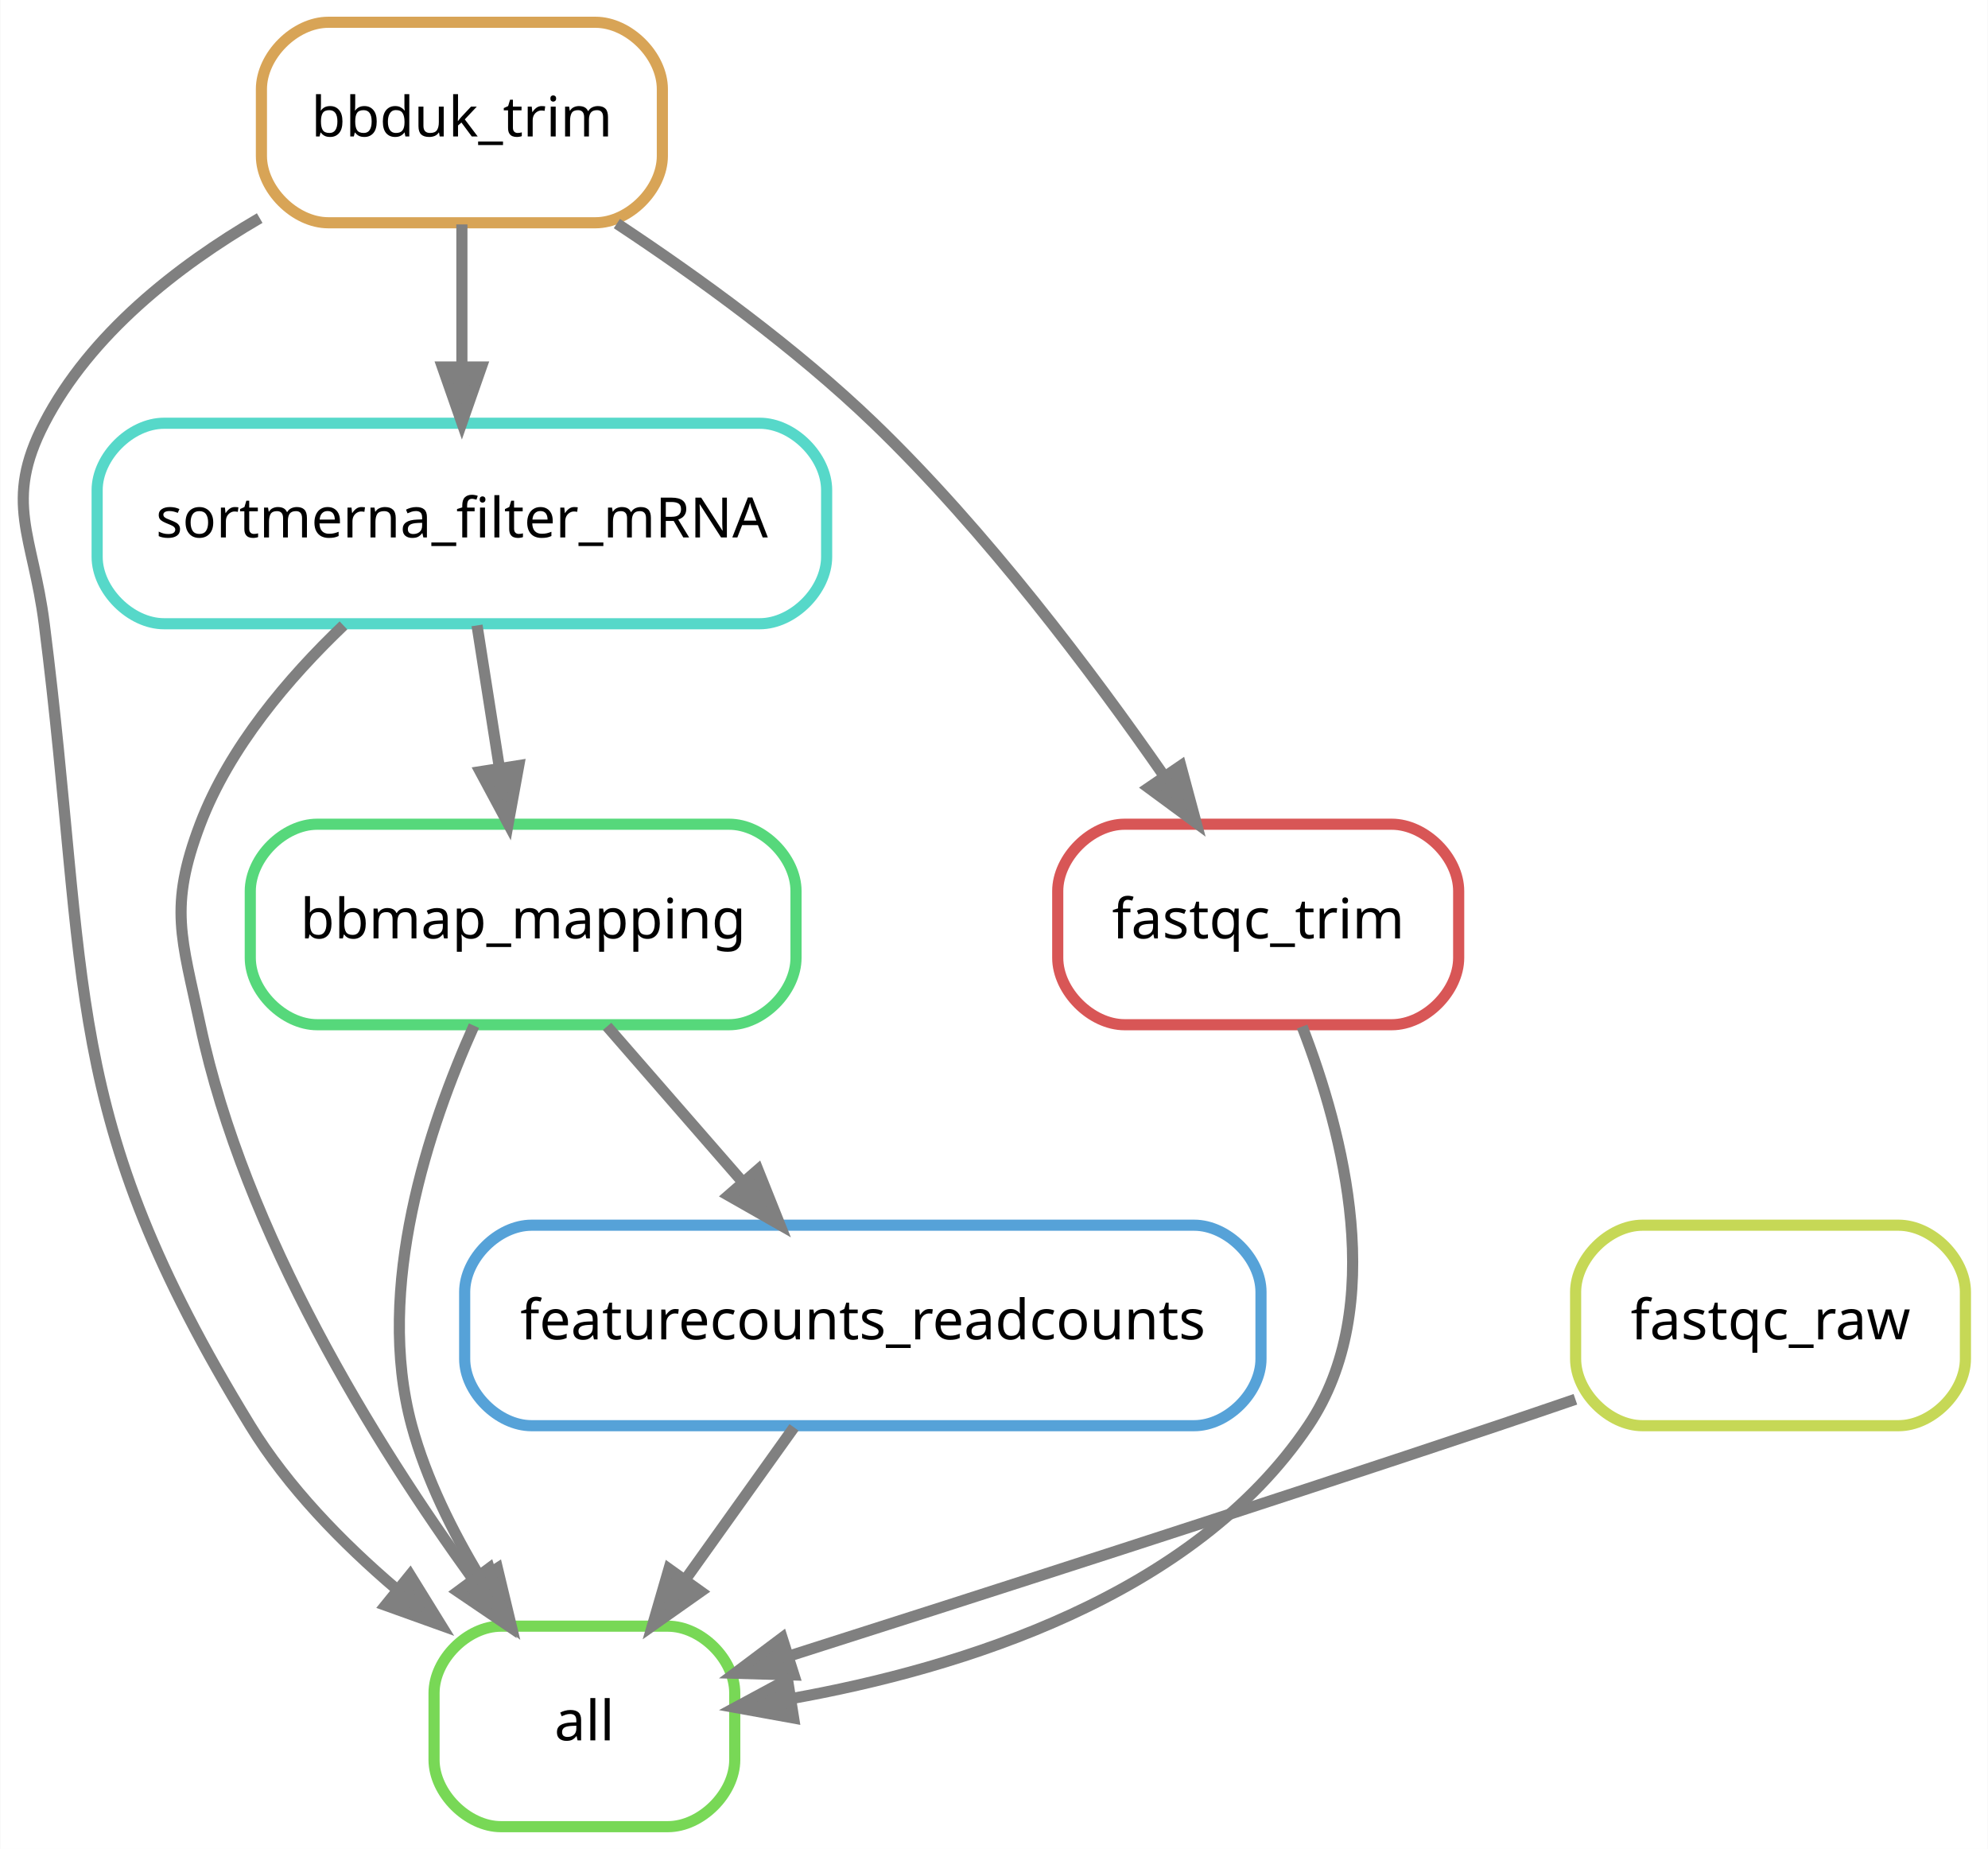
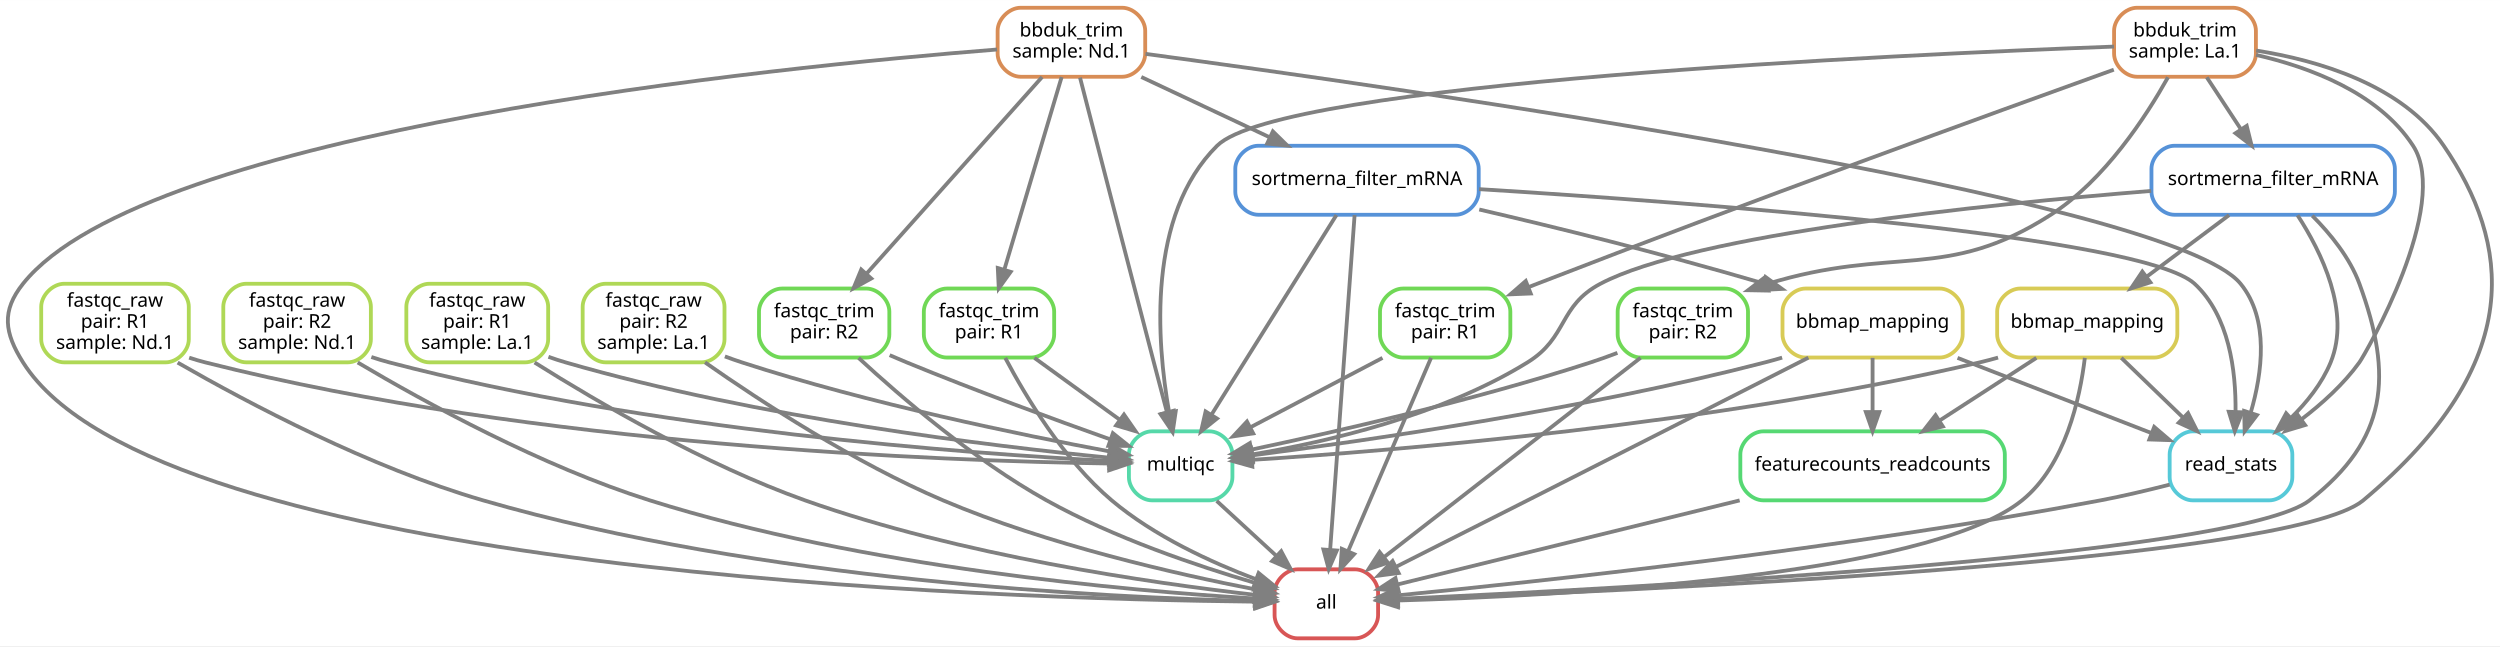
- <svg xmlns="http://www.w3.org/2000/svg" width="357pt" height="332pt" viewBox="0.00 0.00 356.89 332.00">
-   <g id="graph0" class="graph" transform="scale(1 1) rotate(0) translate(4 328)">
-     <polygon fill="white" stroke="transparent" points="-4,4 -4,-328 352.89,-328 352.89,4 -4,4" />
+ <svg xmlns="http://www.w3.org/2000/svg" width="1304pt" height="337pt" viewBox="0.00 0.00 1304.35 337.00">
+   <g id="graph0" class="graph" transform="scale(1 1) rotate(0) translate(4 333)">
+     <polygon fill="white" stroke="transparent" points="-4,4 -4,-333 1300.35,-333 1300.35,4 -4,4" />
    <g id="node1" class="node">
-       <path fill="none" stroke="#78d856" stroke-width="2" d="M115.89,-36C115.89,-36 85.89,-36 85.89,-36 79.89,-36 73.89,-30 73.89,-24 73.89,-24 73.89,-12 73.89,-12 73.89,-6 79.89,0 85.89,0 85.89,0 115.89,0 115.89,0 121.89,0 127.89,-6 127.89,-12 127.89,-12 127.89,-24 127.89,-24 127.89,-30 121.89,-36 115.89,-36" />
-       <text text-anchor="middle" x="100.89" y="-15.5" font-family="sans" font-size="10.00">all</text>
+       <path fill="none" stroke="#d85656" stroke-width="2" d="M703,-36C703,-36 673,-36 673,-36 667,-36 661,-30 661,-24 661,-24 661,-12 661,-12 661,-6 667,0 673,0 673,0 703,0 703,0 709,0 715,-6 715,-12 715,-12 715,-24 715,-24 715,-30 709,-36 703,-36" />
+       <text text-anchor="middle" x="688" y="-15.5" font-family="sans" font-size="10.00">all</text>
    </g>
    <g id="node2" class="node">
-       <path fill="none" stroke="#56a2d8" stroke-width="2" d="M210.39,-108C210.39,-108 91.39,-108 91.39,-108 85.39,-108 79.39,-102 79.39,-96 79.39,-96 79.39,-84 79.39,-84 79.39,-78 85.39,-72 91.39,-72 91.39,-72 210.39,-72 210.39,-72 216.39,-72 222.39,-78 222.39,-84 222.39,-84 222.39,-96 222.39,-96 222.39,-102 216.39,-108 210.39,-108" />
-       <text text-anchor="middle" x="150.89" y="-87.5" font-family="sans" font-size="10.00">featurecounts_readcounts</text>
+       <path fill="none" stroke="#56d8a9" stroke-width="2" d="M627,-108C627,-108 597,-108 597,-108 591,-108 585,-102 585,-96 585,-96 585,-84 585,-84 585,-78 591,-72 597,-72 597,-72 627,-72 627,-72 633,-72 639,-78 639,-84 639,-84 639,-96 639,-96 639,-102 633,-108 627,-108" />
+       <text text-anchor="middle" x="612" y="-87.5" font-family="sans" font-size="10.00">multiqc</text>
+     </g>
+     <g id="edge1" class="edge">
+       <path fill="none" stroke="grey" stroke-width="2" d="M630.79,-71.7C640.18,-63.05 651.69,-52.45 661.92,-43.03" />
+       <polygon fill="grey" stroke="grey" stroke-width="2" points="664.45,-45.45 669.43,-36.1 659.71,-40.3 664.45,-45.45" />
+     </g>
+     <g id="node3" class="node">
+       <path fill="none" stroke="#afd856" stroke-width="2" d="M82.5,-185C82.5,-185 29.5,-185 29.5,-185 23.5,-185 17.5,-179 17.5,-173 17.5,-173 17.5,-156 17.5,-156 17.5,-150 23.5,-144 29.5,-144 29.5,-144 82.5,-144 82.5,-144 88.5,-144 94.5,-150 94.5,-156 94.5,-156 94.5,-173 94.5,-173 94.5,-179 88.5,-185 82.5,-185" />
+       <text text-anchor="middle" x="56" y="-173" font-family="sans" font-size="10.00">fastqc_raw</text>
+       <text text-anchor="middle" x="56" y="-162" font-family="sans" font-size="10.00">pair: R1</text>
+       <text text-anchor="middle" x="56" y="-151" font-family="sans" font-size="10.00">sample: Nd.1</text>
+     </g>
+     <g id="edge10" class="edge">
+       <path fill="none" stroke="grey" stroke-width="2" d="M88.68,-143.86C125.88,-122.48 189.13,-89.07 248,-72 392.86,-29.98 573.87,-21.24 650.73,-19.45" />
+       <polygon fill="grey" stroke="grey" stroke-width="2" points="650.94,-22.94 660.86,-19.24 650.79,-15.94 650.94,-22.94" />
+     </g>
+     <g id="edge18" class="edge">
+       <path fill="none" stroke="grey" stroke-width="2" d="M94.69,-146.43C97.47,-145.52 100.26,-144.7 103,-144 275.4,-100.25 489.43,-92.52 574.55,-91.22" />
+       <polygon fill="grey" stroke="grey" stroke-width="2" points="574.8,-94.72 584.76,-91.09 574.71,-87.72 574.8,-94.72" />
+     </g>
+     <g id="node4" class="node">
+       <path fill="none" stroke="#afd856" stroke-width="2" d="M177.5,-185C177.5,-185 124.5,-185 124.5,-185 118.5,-185 112.5,-179 112.5,-173 112.5,-173 112.5,-156 112.5,-156 112.5,-150 118.5,-144 124.5,-144 124.5,-144 177.5,-144 177.5,-144 183.5,-144 189.5,-150 189.5,-156 189.5,-156 189.5,-173 189.5,-173 189.5,-179 183.5,-185 177.5,-185" />
+       <text text-anchor="middle" x="151" y="-173" font-family="sans" font-size="10.00">fastqc_raw</text>
+       <text text-anchor="middle" x="151" y="-162" font-family="sans" font-size="10.00">pair: R2</text>
+       <text text-anchor="middle" x="151" y="-151" font-family="sans" font-size="10.00">sample: Nd.1</text>
+     </g>
+     <g id="edge11" class="edge">
+       <path fill="none" stroke="grey" stroke-width="2" d="M182.62,-143.93C218.28,-122.79 278.69,-89.74 335,-72 446.42,-36.89 585.16,-24.75 650.56,-20.79" />
+       <polygon fill="grey" stroke="grey" stroke-width="2" points="651.01,-24.27 660.79,-20.2 650.6,-17.28 651.01,-24.27" />
+     </g>
+     <g id="edge19" class="edge">
+       <path fill="none" stroke="grey" stroke-width="2" d="M189.75,-146.78C192.85,-145.74 195.96,-144.8 199,-144 334.62,-108.39 501.82,-96.32 574.89,-92.56" />
+       <polygon fill="grey" stroke="grey" stroke-width="2" points="575.15,-96.05 584.97,-92.06 574.81,-89.06 575.15,-96.05" />
+     </g>
+     <g id="node5" class="node">
+       <path fill="none" stroke="#afd856" stroke-width="2" d="M270,-185C270,-185 220,-185 220,-185 214,-185 208,-179 208,-173 208,-173 208,-156 208,-156 208,-150 214,-144 220,-144 220,-144 270,-144 270,-144 276,-144 282,-150 282,-156 282,-156 282,-173 282,-173 282,-179 276,-185 270,-185" />
+       <text text-anchor="middle" x="245" y="-173" font-family="sans" font-size="10.00">fastqc_raw</text>
+       <text text-anchor="middle" x="245" y="-162" font-family="sans" font-size="10.00">pair: R1</text>
+       <text text-anchor="middle" x="245" y="-151" font-family="sans" font-size="10.00">sample: La.1</text>
+     </g>
+     <g id="edge12" class="edge">
+       <path fill="none" stroke="grey" stroke-width="2" d="M274.92,-143.91C308.09,-123.06 363.82,-90.57 416,-72 496.95,-43.19 597.34,-28.79 650.64,-22.71" />
+       <polygon fill="grey" stroke="grey" stroke-width="2" points="651.1,-26.18 660.65,-21.6 650.33,-19.22 651.1,-26.18" />
+     </g>
+     <g id="edge20" class="edge">
+       <path fill="none" stroke="grey" stroke-width="2" d="M282.14,-146.88C285.11,-145.82 288.09,-144.85 291,-144 391.31,-114.91 514.17,-100.19 574.68,-94.26" />
+       <polygon fill="grey" stroke="grey" stroke-width="2" points="575.27,-97.72 584.89,-93.29 574.6,-90.75 575.27,-97.72" />
+     </g>
+     <g id="node6" class="node">
+       <path fill="none" stroke="#afd856" stroke-width="2" d="M362,-185C362,-185 312,-185 312,-185 306,-185 300,-179 300,-173 300,-173 300,-156 300,-156 300,-150 306,-144 312,-144 312,-144 362,-144 362,-144 368,-144 374,-150 374,-156 374,-156 374,-173 374,-173 374,-179 368,-185 362,-185" />
+       <text text-anchor="middle" x="337" y="-173" font-family="sans" font-size="10.00">fastqc_raw</text>
+       <text text-anchor="middle" x="337" y="-162" font-family="sans" font-size="10.00">pair: R2</text>
+       <text text-anchor="middle" x="337" y="-151" font-family="sans" font-size="10.00">sample: La.1</text>
+     </g>
+     <g id="edge13" class="edge">
+       <path fill="none" stroke="grey" stroke-width="2" d="M363.83,-143.97C393.08,-123.49 441.88,-91.61 488,-72 542.59,-48.8 609.97,-33.48 650.93,-25.52" />
+       <polygon fill="grey" stroke="grey" stroke-width="2" points="651.82,-28.92 660.99,-23.61 650.52,-22.04 651.82,-28.92" />
+     </g>
+     <g id="edge21" class="edge">
+       <path fill="none" stroke="grey" stroke-width="2" d="M374.2,-147.09C377.16,-145.98 380.12,-144.94 383,-144 449.25,-122.47 528.97,-106.09 574.74,-97.56" />
+       <polygon fill="grey" stroke="grey" stroke-width="2" points="575.59,-100.96 584.8,-95.71 574.33,-94.08 575.59,-100.96" />
+     </g>
+     <g id="node7" class="node">
+       <path fill="none" stroke="#70d856" stroke-width="2" d="M534,-182.5C534,-182.5 490,-182.5 490,-182.5 484,-182.5 478,-176.5 478,-170.5 478,-170.5 478,-158.5 478,-158.5 478,-152.5 484,-146.5 490,-146.5 490,-146.5 534,-146.5 534,-146.5 540,-146.5 546,-152.5 546,-158.5 546,-158.5 546,-170.5 546,-170.5 546,-176.5 540,-182.5 534,-182.5" />
+       <text text-anchor="middle" x="512" y="-167.5" font-family="sans" font-size="10.00">fastqc_trim</text>
+       <text text-anchor="middle" x="512" y="-156.5" font-family="sans" font-size="10.00">pair: R1</text>
+     </g>
+     <g id="edge14" class="edge">
+       <path fill="none" stroke="grey" stroke-width="2" d="M520.48,-146.3C531.1,-126.24 550.97,-93.14 576,-72 598.15,-53.3 628.01,-39.6 651.33,-30.82" />
+       <polygon fill="grey" stroke="grey" stroke-width="2" points="652.68,-34.06 660.89,-27.36 650.29,-27.48 652.68,-34.06" />
+     </g>
+     <g id="edge22" class="edge">
+       <path fill="none" stroke="grey" stroke-width="2" d="M535.7,-146.32C549.03,-136.66 565.84,-124.47 580.28,-114" />
+       <polygon fill="grey" stroke="grey" stroke-width="2" points="582.43,-116.76 588.47,-108.06 578.32,-111.09 582.43,-116.76" />
+     </g>
+     <g id="node8" class="node">
+       <path fill="none" stroke="#d88d56" stroke-width="2" d="M581.5,-329C581.5,-329 528.5,-329 528.5,-329 522.5,-329 516.5,-323 516.5,-317 516.5,-317 516.5,-305 516.5,-305 516.5,-299 522.5,-293 528.5,-293 528.5,-293 581.5,-293 581.5,-293 587.5,-293 593.5,-299 593.5,-305 593.5,-305 593.5,-317 593.5,-317 593.5,-323 587.5,-329 581.5,-329" />
+       <text text-anchor="middle" x="555" y="-314" font-family="sans" font-size="10.00">bbduk_trim</text>
+       <text text-anchor="middle" x="555" y="-303" font-family="sans" font-size="10.00">sample: Nd.1</text>
+     </g>
+     <g id="edge8" class="edge">
+       <path fill="none" stroke="grey" stroke-width="2" d="M516.18,-307.22C402.12,-298.17 72.07,-265.36 8,-185 -3.36,-170.75 -1.7,-159.42 8,-144 77.48,-33.59 519.21,-20.56 650.96,-19.14" />
+       <polygon fill="grey" stroke="grey" stroke-width="2" points="651,-22.64 660.97,-19.05 650.94,-15.64 651,-22.64" />
+     </g>
+     <g id="edge26" class="edge">
+       <path fill="none" stroke="grey" stroke-width="2" d="M559.49,-292.55C567.29,-262.29 583.84,-198.15 598,-144 600.2,-135.58 602.62,-126.42 604.81,-118.12" />
+       <polygon fill="grey" stroke="grey" stroke-width="2" points="608.27,-118.74 607.44,-108.18 601.5,-116.95 608.27,-118.74" />
+     </g>
+     <g id="edge32" class="edge">
+       <path fill="none" stroke="grey" stroke-width="2" d="M549.9,-292.86C542.5,-267.98 528.71,-221.64 519.96,-192.25" />
+       <polygon fill="grey" stroke="grey" stroke-width="2" points="523.3,-191.21 517.1,-182.62 516.59,-193.2 523.3,-191.21" />
+     </g>
+     <g id="node9" class="node">
+       <path fill="none" stroke="#70d856" stroke-width="2" d="M448,-182.5C448,-182.5 404,-182.5 404,-182.5 398,-182.5 392,-176.5 392,-170.5 392,-170.5 392,-158.5 392,-158.5 392,-152.5 398,-146.5 404,-146.5 404,-146.5 448,-146.5 448,-146.5 454,-146.5 460,-152.5 460,-158.5 460,-158.5 460,-170.5 460,-170.5 460,-176.5 454,-182.5 448,-182.5" />
+       <text text-anchor="middle" x="426" y="-167.5" font-family="sans" font-size="10.00">fastqc_trim</text>
+       <text text-anchor="middle" x="426" y="-156.5" font-family="sans" font-size="10.00">pair: R2</text>
+     </g>
+     <g id="edge33" class="edge">
+       <path fill="none" stroke="grey" stroke-width="2" d="M539.7,-292.86C517,-267.44 474.31,-219.61 448.18,-190.35" />
+       <polygon fill="grey" stroke="grey" stroke-width="2" points="450.56,-187.75 441.29,-182.62 445.34,-192.41 450.56,-187.75" />
+     </g>
+     <g id="node14" class="node">
+       <path fill="none" stroke="#5692d8" stroke-width="2" d="M755.5,-257C755.5,-257 652.5,-257 652.5,-257 646.5,-257 640.5,-251 640.5,-245 640.5,-245 640.5,-233 640.5,-233 640.5,-227 646.5,-221 652.5,-221 652.5,-221 755.5,-221 755.5,-221 761.5,-221 767.5,-227 767.5,-233 767.5,-233 767.5,-245 767.5,-245 767.5,-251 761.5,-257 755.5,-257" />
+       <text text-anchor="middle" x="704" y="-236.5" font-family="sans" font-size="10.00">sortmerna_filter_mRNA</text>
+     </g>
+     <g id="edge37" class="edge">
+       <path fill="none" stroke="grey" stroke-width="2" d="M591.45,-292.88C611.64,-283.39 636.92,-271.51 658.41,-261.42" />
+       <polygon fill="grey" stroke="grey" stroke-width="2" points="660.11,-264.49 667.67,-257.07 657.13,-258.15 660.11,-264.49" />
+     </g>
+     <g id="node17" class="node">
+       <path fill="none" stroke="#56c9d8" stroke-width="2" d="M1180,-108C1180,-108 1140,-108 1140,-108 1134,-108 1128,-102 1128,-96 1128,-96 1128,-84 1128,-84 1128,-78 1134,-72 1140,-72 1140,-72 1180,-72 1180,-72 1186,-72 1192,-78 1192,-84 1192,-84 1192,-96 1192,-96 1192,-102 1186,-108 1180,-108" />
+       <text text-anchor="middle" x="1160" y="-87.5" font-family="sans" font-size="10.00">read_stats</text>
+     </g>
+     <g id="edge40" class="edge">
+       <path fill="none" stroke="grey" stroke-width="2" d="M593.66,-304.93C722.04,-287.72 1128.23,-230.07 1165,-185 1180.12,-166.48 1176.32,-138.43 1170.3,-117.79" />
+       <polygon fill="grey" stroke="grey" stroke-width="2" points="1173.55,-116.48 1167.13,-108.05 1166.89,-118.64 1173.55,-116.48" />
+     </g>
+     <g id="edge15" class="edge">
+       <path fill="none" stroke="grey" stroke-width="2" d="M443.97,-146.29C465.71,-126.21 504.13,-93.09 542,-72 577.03,-52.49 620.63,-37.77 651.01,-28.85" />
+       <polygon fill="grey" stroke="grey" stroke-width="2" points="652.14,-32.17 660.78,-26.05 650.21,-25.44 652.14,-32.17" />
+     </g>
+     <g id="edge23" class="edge">
+       <path fill="none" stroke="grey" stroke-width="2" d="M460.17,-147.74C463.15,-146.45 466.12,-145.19 469,-144 504.7,-129.31 546.13,-114.16 575.17,-103.84" />
+       <polygon fill="grey" stroke="grey" stroke-width="2" points="576.64,-107.03 584.9,-100.4 574.3,-100.43 576.64,-107.03" />
+     </g>
+     <g id="node10" class="node">
+       <path fill="none" stroke="#70d856" stroke-width="2" d="M772,-182.5C772,-182.5 728,-182.5 728,-182.5 722,-182.5 716,-176.5 716,-170.5 716,-170.5 716,-158.5 716,-158.5 716,-152.5 722,-146.5 728,-146.5 728,-146.5 772,-146.5 772,-146.5 778,-146.5 784,-152.5 784,-158.5 784,-158.5 784,-170.5 784,-170.5 784,-176.5 778,-182.5 772,-182.5" />
+       <text text-anchor="middle" x="750" y="-167.5" font-family="sans" font-size="10.00">fastqc_trim</text>
+       <text text-anchor="middle" x="750" y="-156.5" font-family="sans" font-size="10.00">pair: R1</text>
+     </g>
+     <g id="edge16" class="edge">
+       <path fill="none" stroke="grey" stroke-width="2" d="M742.65,-146.36C731.93,-121.37 711.92,-74.74 699.31,-45.36" />
+       <polygon fill="grey" stroke="grey" stroke-width="2" points="702.51,-43.93 695.35,-36.12 696.08,-46.69 702.51,-43.93" />
+     </g>
+     <g id="edge24" class="edge">
+       <path fill="none" stroke="grey" stroke-width="2" d="M717.3,-146.32C696.61,-135.45 669.83,-121.38 648.46,-110.15" />
+       <polygon fill="grey" stroke="grey" stroke-width="2" points="649.84,-106.93 639.36,-105.37 646.59,-113.12 649.84,-106.93" />
+     </g>
+     <g id="node11" class="node">
+       <path fill="none" stroke="#d88d56" stroke-width="2" d="M1161,-329C1161,-329 1111,-329 1111,-329 1105,-329 1099,-323 1099,-317 1099,-317 1099,-305 1099,-305 1099,-299 1105,-293 1111,-293 1111,-293 1161,-293 1161,-293 1167,-293 1173,-299 1173,-305 1173,-305 1173,-317 1173,-317 1173,-323 1167,-329 1161,-329" />
+       <text text-anchor="middle" x="1136" y="-314" font-family="sans" font-size="10.00">bbduk_trim</text>
+       <text text-anchor="middle" x="1136" y="-303" font-family="sans" font-size="10.00">sample: La.1</text>
+     </g>
+     <g id="edge9" class="edge">
+       <path fill="none" stroke="grey" stroke-width="2" d="M1173.13,-306.67C1205.03,-301.63 1249.23,-288.94 1271,-257 1305.19,-206.85 1315.68,-144.54 1229,-72 1190.45,-39.73 841.22,-24.46 725.24,-20.25" />
+       <polygon fill="grey" stroke="grey" stroke-width="2" points="725.2,-16.74 715.08,-19.89 724.95,-23.74 725.2,-16.74" />
+     </g>
+     <g id="edge27" class="edge">
+       <path fill="none" stroke="grey" stroke-width="2" d="M1098.93,-308.74C987.97,-304.62 664.16,-289.84 631,-257 594.43,-220.77 599.43,-154.99 605.95,-118.04" />
+       <polygon fill="grey" stroke="grey" stroke-width="2" points="609.43,-118.48 607.88,-108 602.55,-117.16 609.43,-118.48" />
+     </g>
+     <g id="edge34" class="edge">
+       <path fill="none" stroke="grey" stroke-width="2" d="M1098.85,-296.69C1036.46,-274.26 906.79,-227.2 798,-185 796.59,-184.45 795.15,-183.89 793.7,-183.32" />
+       <polygon fill="grey" stroke="grey" stroke-width="2" points="794.62,-179.92 784.04,-179.48 792.04,-186.43 794.62,-179.92" />
+     </g>
+     <g id="node12" class="node">
+       <path fill="none" stroke="#70d856" stroke-width="2" d="M896,-182.5C896,-182.5 852,-182.5 852,-182.5 846,-182.5 840,-176.5 840,-170.5 840,-170.5 840,-158.5 840,-158.5 840,-152.5 846,-146.5 852,-146.5 852,-146.5 896,-146.5 896,-146.5 902,-146.5 908,-152.5 908,-158.5 908,-158.5 908,-170.5 908,-170.5 908,-176.5 902,-182.5 896,-182.5" />
+       <text text-anchor="middle" x="874" y="-167.5" font-family="sans" font-size="10.00">fastqc_trim</text>
+       <text text-anchor="middle" x="874" y="-156.5" font-family="sans" font-size="10.00">pair: R2</text>
+     </g>
+     <g id="edge35" class="edge">
+       <path fill="none" stroke="grey" stroke-width="2" d="M1127.13,-292.73C1115.77,-272.38 1094.12,-239.05 1066,-221 1011.25,-185.85 983.93,-205.22 917.65,-184.79" />
+       <polygon fill="grey" stroke="grey" stroke-width="2" points="918.63,-181.43 908.03,-181.63 916.44,-188.08 918.63,-181.43" />
+     </g>
+     <g id="node16" class="node">
+       <path fill="none" stroke="#5692d8" stroke-width="2" d="M1233.5,-257C1233.5,-257 1130.5,-257 1130.5,-257 1124.5,-257 1118.5,-251 1118.5,-245 1118.5,-245 1118.5,-233 1118.5,-233 1118.5,-227 1124.5,-221 1130.5,-221 1130.5,-221 1233.5,-221 1233.5,-221 1239.5,-221 1245.5,-227 1245.5,-233 1245.5,-233 1245.5,-245 1245.5,-245 1245.5,-251 1239.5,-257 1233.5,-257" />
+       <text text-anchor="middle" x="1182" y="-236.5" font-family="sans" font-size="10.00">sortmerna_filter_mRNA</text>
+     </g>
+     <g id="edge39" class="edge">
+       <path fill="none" stroke="grey" stroke-width="2" d="M1147.37,-292.7C1152.72,-284.56 1159.21,-274.69 1165.11,-265.7" />
+       <polygon fill="grey" stroke="grey" stroke-width="2" points="1168.2,-267.38 1170.76,-257.1 1162.35,-263.54 1168.2,-267.38" />
+     </g>
+     <g id="edge41" class="edge">
+       <path fill="none" stroke="grey" stroke-width="2" d="M1173.07,-304.39C1200.84,-298.04 1237.02,-284.69 1255,-257 1275.09,-226.07 1229.91,-148.03 1227,-144 1218.84,-132.69 1207.64,-122.54 1196.72,-114.22" />
+       <polygon fill="grey" stroke="grey" stroke-width="2" points="1198.64,-111.28 1188.49,-108.23 1194.52,-116.94 1198.64,-111.28" />
+     </g>
+     <g id="edge17" class="edge">
+       <path fill="none" stroke="grey" stroke-width="2" d="M851.94,-146.36C818.66,-120.5 755.54,-71.47 718.08,-42.36" />
+       <polygon fill="grey" stroke="grey" stroke-width="2" points="720.09,-39.49 710.04,-36.12 715.79,-45.02 720.09,-39.49" />
+     </g>
+     <g id="edge25" class="edge">
+       <path fill="none" stroke="grey" stroke-width="2" d="M839.87,-148.94C835.25,-147.17 830.54,-145.47 826,-144 764.97,-124.16 692.08,-107.57 649.05,-98.49" />
+       <polygon fill="grey" stroke="grey" stroke-width="2" points="649.54,-95.02 639.04,-96.4 648.11,-101.87 649.54,-95.02" />
+     </g>
+     <g id="node13" class="node">
+       <path fill="none" stroke="#d8cb56" stroke-width="2" d="M1008,-182.5C1008,-182.5 938,-182.5 938,-182.5 932,-182.5 926,-176.5 926,-170.5 926,-170.5 926,-158.5 926,-158.5 926,-152.5 932,-146.5 938,-146.5 938,-146.5 1008,-146.5 1008,-146.5 1014,-146.5 1020,-152.5 1020,-158.5 1020,-158.5 1020,-170.5 1020,-170.5 1020,-176.5 1014,-182.5 1008,-182.5" />
+       <text text-anchor="middle" x="973" y="-162" font-family="sans" font-size="10.00">bbmap_mapping</text>
+     </g>
+     <g id="edge4" class="edge">
+       <path fill="none" stroke="grey" stroke-width="2" d="M939.51,-146.44C903.37,-128.04 844.13,-97.9 793,-72 770.2,-60.45 744.59,-47.52 724.38,-37.33" />
+       <polygon fill="grey" stroke="grey" stroke-width="2" points="725.71,-34.08 715.21,-32.71 722.56,-40.33 725.71,-34.08" />
+     </g>
+     <g id="edge28" class="edge">
+       <path fill="none" stroke="grey" stroke-width="2" d="M925.81,-146.46C922.85,-145.58 919.89,-144.75 917,-144 821.99,-119.38 707.31,-102.91 649.38,-95.5" />
+       <polygon fill="grey" stroke="grey" stroke-width="2" points="649.61,-92 639.25,-94.22 648.73,-98.94 649.61,-92" />
+     </g>
+     <g id="edge44" class="edge">
+       <path fill="none" stroke="grey" stroke-width="2" d="M1017.32,-146.32C1048.02,-134.42 1088.61,-118.68 1118.64,-107.04" />
+       <polygon fill="grey" stroke="grey" stroke-width="2" points="1119.94,-110.29 1128,-103.41 1117.41,-103.76 1119.94,-110.29" />
+     </g>
+     <g id="node18" class="node">
+       <path fill="none" stroke="#56d873" stroke-width="2" d="M1030,-108C1030,-108 916,-108 916,-108 910,-108 904,-102 904,-96 904,-96 904,-84 904,-84 904,-78 910,-72 916,-72 916,-72 1030,-72 1030,-72 1036,-72 1042,-78 1042,-84 1042,-84 1042,-96 1042,-96 1042,-102 1036,-108 1030,-108" />
+       <text text-anchor="middle" x="973" y="-87.5" font-family="sans" font-size="10.00">featurecounts_readcounts</text>
+     </g>
+     <g id="edge46" class="edge">
+       <path fill="none" stroke="grey" stroke-width="2" d="M973,-146.32C973,-137.92 973,-127.62 973,-118.19" />
+       <polygon fill="grey" stroke="grey" stroke-width="2" points="976.5,-118.06 973,-108.06 969.5,-118.06 976.5,-118.06" />
    </g>
    <g id="edge6" class="edge">
-       <path fill="none" stroke="grey" stroke-width="2" d="M138.53,-71.7C132.65,-63.47 125.52,-53.48 119.05,-44.42" />
-       <polygon fill="grey" stroke="grey" stroke-width="2" points="121.77,-42.21 113.11,-36.1 116.07,-46.28 121.77,-42.21" />
-     </g>
-     <g id="node3" class="node">
-       <path fill="none" stroke="#56d87b" stroke-width="2" d="M126.89,-180C126.89,-180 52.89,-180 52.89,-180 46.89,-180 40.89,-174 40.89,-168 40.89,-168 40.89,-156 40.89,-156 40.89,-150 46.89,-144 52.89,-144 52.89,-144 126.89,-144 126.89,-144 132.89,-144 138.89,-150 138.89,-156 138.89,-156 138.89,-168 138.89,-168 138.89,-174 132.89,-180 126.89,-180" />
-       <text text-anchor="middle" x="89.89" y="-159.5" font-family="sans" font-size="10.00">bbmap_mapping</text>
-     </g>
-     <g id="edge4" class="edge">
-       <path fill="none" stroke="grey" stroke-width="2" d="M81.06,-143.83C72.97,-125.83 63.18,-96.76 69.89,-72 72.47,-62.48 77.23,-52.92 82.27,-44.59" />
-       <polygon fill="grey" stroke="grey" stroke-width="2" points="85.27,-46.39 87.74,-36.09 79.38,-42.6 85.27,-46.39" />
+       <path fill="none" stroke="grey" stroke-width="2" d="M702.75,-220.82C699.98,-182.92 693.33,-91.9 689.99,-46.18" />
+       <polygon fill="grey" stroke="grey" stroke-width="2" points="693.47,-45.82 689.25,-36.1 686.49,-46.33 693.47,-45.82" />
+     </g>
+     <g id="edge30" class="edge">
+       <path fill="none" stroke="grey" stroke-width="2" d="M693.27,-220.85C677.2,-195.18 646.8,-146.59 628.07,-116.68" />
+       <polygon fill="grey" stroke="grey" stroke-width="2" points="630.94,-114.66 622.67,-108.04 625.01,-118.37 630.94,-114.66" />
+     </g>
+     <g id="edge36" class="edge">
+       <path fill="none" stroke="grey" stroke-width="2" d="M767.79,-223.73C807.91,-214.39 860.92,-201.37 915.84,-185.24" />
+       <polygon fill="grey" stroke="grey" stroke-width="2" points="917.15,-188.5 925.74,-182.3 915.16,-181.78 917.15,-188.5" />
+     </g>
+     <g id="edge42" class="edge">
+       <path fill="none" stroke="grey" stroke-width="2" d="M767.68,-234.36C882.32,-227.22 1114.1,-209.87 1141,-185 1159.1,-168.28 1162.62,-139.47 1162.37,-118.15" />
+       <polygon fill="grey" stroke="grey" stroke-width="2" points="1165.87,-117.93 1161.98,-108.07 1158.87,-118.2 1165.87,-117.93" />
+     </g>
+     <g id="node15" class="node">
+       <path fill="none" stroke="#d8cb56" stroke-width="2" d="M1120,-182.5C1120,-182.5 1050,-182.5 1050,-182.5 1044,-182.5 1038,-176.5 1038,-170.5 1038,-170.5 1038,-158.5 1038,-158.5 1038,-152.5 1044,-146.5 1050,-146.5 1050,-146.5 1120,-146.5 1120,-146.5 1126,-146.5 1132,-152.5 1132,-158.5 1132,-158.5 1132,-170.5 1132,-170.5 1132,-176.5 1126,-182.5 1120,-182.5" />
+       <text text-anchor="middle" x="1085" y="-162" font-family="sans" font-size="10.00">bbmap_mapping</text>
+     </g>
+     <g id="edge5" class="edge">
+       <path fill="none" stroke="grey" stroke-width="2" d="M1083.74,-146.33C1081.22,-125.33 1073.67,-90.33 1051,-72 1001.48,-31.96 807.81,-22.13 725.42,-19.75" />
+       <polygon fill="grey" stroke="grey" stroke-width="2" points="725.34,-16.25 715.25,-19.48 725.16,-23.24 725.34,-16.25" />
+     </g>
+     <g id="edge29" class="edge">
+       <path fill="none" stroke="grey" stroke-width="2" d="M1038.47,-146.48C1035.28,-145.57 1032.11,-144.73 1029,-144 891.21,-111.63 722.84,-97.88 649.32,-93.13" />
+       <polygon fill="grey" stroke="grey" stroke-width="2" points="649.38,-89.62 639.18,-92.49 648.94,-96.61 649.38,-89.62" />
+     </g>
+     <g id="edge45" class="edge">
+       <path fill="none" stroke="grey" stroke-width="2" d="M1102.78,-146.32C1112.4,-137.02 1124.44,-125.38 1134.99,-115.18" />
+       <polygon fill="grey" stroke="grey" stroke-width="2" points="1137.6,-117.52 1142.36,-108.06 1132.73,-112.49 1137.6,-117.52" />
+     </g>
+     <g id="edge47" class="edge">
+       <path fill="none" stroke="grey" stroke-width="2" d="M1058.46,-146.32C1043.4,-136.57 1024.36,-124.24 1008.07,-113.7" />
+       <polygon fill="grey" stroke="grey" stroke-width="2" points="1009.65,-110.55 999.35,-108.06 1005.85,-116.43 1009.65,-110.55" />
    </g>
    <g id="edge7" class="edge">
-       <path fill="none" stroke="grey" stroke-width="2" d="M104.97,-143.7C112.28,-135.3 121.2,-125.07 129.22,-115.86" />
-       <polygon fill="grey" stroke="grey" stroke-width="2" points="132.05,-117.94 135.98,-108.1 126.77,-113.34 132.05,-117.94" />
-     </g>
-     <g id="node4" class="node">
-       <path fill="none" stroke="#56d8c9" stroke-width="2" d="M132.39,-252C132.39,-252 25.39,-252 25.39,-252 19.39,-252 13.39,-246 13.39,-240 13.39,-240 13.39,-228 13.39,-228 13.39,-222 19.39,-216 25.39,-216 25.39,-216 132.39,-216 132.39,-216 138.39,-216 144.39,-222 144.39,-228 144.39,-228 144.39,-240 144.39,-240 144.39,-246 138.39,-252 132.39,-252" />
-       <text text-anchor="middle" x="78.89" y="-231.5" font-family="sans" font-size="10.00">sortmerna_filter_mRNA</text>
-     </g>
-     <g id="edge5" class="edge">
-       <path fill="none" stroke="grey" stroke-width="2" d="M57.62,-215.7C47.78,-206.31 37.12,-193.8 31.89,-180 26.21,-165.04 28.57,-159.65 31.89,-144 39.86,-106.42 63.47,-68.53 80.86,-44.48" />
-       <polygon fill="grey" stroke="grey" stroke-width="2" points="83.8,-46.39 86.94,-36.27 78.17,-42.22 83.8,-46.39" />
-     </g>
-     <g id="edge8" class="edge">
-       <path fill="none" stroke="grey" stroke-width="2" d="M81.61,-215.7C82.82,-207.98 84.28,-198.71 85.63,-190.11" />
-       <polygon fill="grey" stroke="grey" stroke-width="2" points="89.1,-190.53 87.2,-180.1 82.19,-189.44 89.1,-190.53" />
-     </g>
-     <g id="node5" class="node">
-       <path fill="none" stroke="#d8a456" stroke-width="2" d="M102.89,-324C102.89,-324 54.89,-324 54.89,-324 48.89,-324 42.89,-318 42.89,-312 42.89,-312 42.89,-300 42.89,-300 42.89,-294 48.89,-288 54.89,-288 54.89,-288 102.89,-288 102.89,-288 108.89,-288 114.89,-294 114.89,-300 114.89,-300 114.89,-312 114.89,-312 114.89,-318 108.89,-324 102.89,-324" />
-       <text text-anchor="middle" x="78.89" y="-303.5" font-family="sans" font-size="10.00">bbduk_trim</text>
+       <path fill="none" stroke="grey" stroke-width="2" d="M1202.38,-220.53C1211.81,-211.09 1222.01,-198.6 1227,-185 1244.77,-136.62 1241.6,-103.74 1201,-72 1163.68,-42.82 837.35,-25.66 725.46,-20.59" />
+       <polygon fill="grey" stroke="grey" stroke-width="2" points="725.47,-17.09 715.32,-20.14 725.15,-24.08 725.47,-17.09" />
+     </g>
+     <g id="edge31" class="edge">
+       <path fill="none" stroke="grey" stroke-width="2" d="M1118.34,-233.44C1031.09,-226.34 879.62,-210.72 831,-185 809.04,-173.38 814.13,-157.07 793,-144 748.08,-116.2 687.89,-102.39 649.52,-95.98" />
+       <polygon fill="grey" stroke="grey" stroke-width="2" points="649.73,-92.47 639.31,-94.36 648.64,-99.38 649.73,-92.47" />
+     </g>
+     <g id="edge38" class="edge">
+       <path fill="none" stroke="grey" stroke-width="2" d="M1159.01,-220.82C1146.21,-211.25 1130.09,-199.2 1116.16,-188.79" />
+       <polygon fill="grey" stroke="grey" stroke-width="2" points="1117.93,-185.74 1107.83,-182.56 1113.74,-191.35 1117.93,-185.74" />
+     </g>
+     <g id="edge43" class="edge">
+       <path fill="none" stroke="grey" stroke-width="2" d="M1194.73,-220.73C1207.14,-201.65 1222.69,-170.16 1212,-144 1207.51,-133.02 1199.53,-123.08 1191.15,-114.86" />
+       <polygon fill="grey" stroke="grey" stroke-width="2" points="1193.49,-112.26 1183.75,-108.09 1188.77,-117.42 1193.49,-112.26" />
    </g>
    <g id="edge2" class="edge">
-       <path fill="none" stroke="grey" stroke-width="2" d="M42.58,-288.84C27.76,-280.2 12.17,-268 3.89,-252 -3.47,-237.79 1.88,-231.87 3.89,-216 12.18,-150.44 6.38,-128.36 40.89,-72 47.63,-60.98 57.39,-50.97 67.09,-42.7" />
-       <polygon fill="grey" stroke="grey" stroke-width="2" points="69.58,-45.18 75.15,-36.17 65.18,-39.75 69.58,-45.18" />
-     </g>
-     <g id="edge9" class="edge">
-       <path fill="none" stroke="grey" stroke-width="2" d="M78.89,-287.7C78.89,-279.98 78.89,-270.71 78.89,-262.11" />
-       <polygon fill="grey" stroke="grey" stroke-width="2" points="82.39,-262.1 78.89,-252.1 75.39,-262.1 82.39,-262.1" />
-     </g>
-     <g id="node7" class="node">
-       <path fill="none" stroke="#d85656" stroke-width="2" d="M245.89,-180C245.89,-180 197.89,-180 197.89,-180 191.89,-180 185.89,-174 185.89,-168 185.89,-168 185.89,-156 185.89,-156 185.89,-150 191.89,-144 197.89,-144 197.89,-144 245.89,-144 245.89,-144 251.89,-144 257.89,-150 257.89,-156 257.89,-156 257.89,-168 257.89,-168 257.89,-174 251.89,-180 245.89,-180" />
-       <text text-anchor="middle" x="221.89" y="-159.5" font-family="sans" font-size="10.00">fastqc_trim</text>
-     </g>
-     <g id="edge10" class="edge">
-       <path fill="none" stroke="grey" stroke-width="2" d="M106.72,-287.86C121.26,-278.24 138.89,-265.48 152.89,-252 172.95,-232.69 192.05,-207.31 205.04,-188.6" />
-       <polygon fill="grey" stroke="grey" stroke-width="2" points="207.99,-190.49 210.74,-180.26 202.21,-186.54 207.99,-190.49" />
-     </g>
-     <g id="node6" class="node">
-       <path fill="none" stroke="#c6d856" stroke-width="2" d="M336.89,-108C336.89,-108 290.89,-108 290.89,-108 284.89,-108 278.89,-102 278.89,-96 278.89,-96 278.89,-84 278.89,-84 278.89,-78 284.89,-72 290.89,-72 290.89,-72 336.89,-72 336.89,-72 342.89,-72 348.89,-78 348.89,-84 348.89,-84 348.89,-96 348.89,-96 348.89,-102 342.89,-108 336.89,-108" />
-       <text text-anchor="middle" x="313.89" y="-87.5" font-family="sans" font-size="10.00">fastqc_raw</text>
+       <path fill="none" stroke="grey" stroke-width="2" d="M1128,-80.2C1116.69,-77.3 1103.84,-74.25 1092,-72 958.14,-46.57 797.01,-29.41 725.42,-22.46" />
+       <polygon fill="grey" stroke="grey" stroke-width="2" points="725.41,-18.95 715.12,-21.47 724.74,-25.91 725.41,-18.95" />
    </g>
    <g id="edge3" class="edge">
-       <path fill="none" stroke="grey" stroke-width="2" d="M278.85,-76.74C274.16,-75.13 269.41,-73.52 264.89,-72 221.31,-57.4 170.98,-41.24 137.69,-30.65" />
-       <polygon fill="grey" stroke="grey" stroke-width="2" points="138.52,-27.24 127.93,-27.55 136.4,-33.91 138.52,-27.24" />
-     </g>
-     <g id="edge1" class="edge">
-       <path fill="none" stroke="grey" stroke-width="2" d="M229.78,-143.67C237.22,-124.47 245.27,-93.4 230.89,-72 210.3,-41.38 168.6,-28.44 137.96,-22.98" />
-       <polygon fill="grey" stroke="grey" stroke-width="2" points="138.46,-19.51 128.04,-21.4 137.36,-26.43 138.46,-19.51" />
+       <path fill="none" stroke="grey" stroke-width="2" d="M903.65,-71.97C847.4,-58.15 770.28,-39.21 725.13,-28.12" />
+       <polygon fill="grey" stroke="grey" stroke-width="2" points="725.74,-24.66 715.19,-25.68 724.07,-31.46 725.74,-24.66" />
    </g>
  </g>
</svg>
